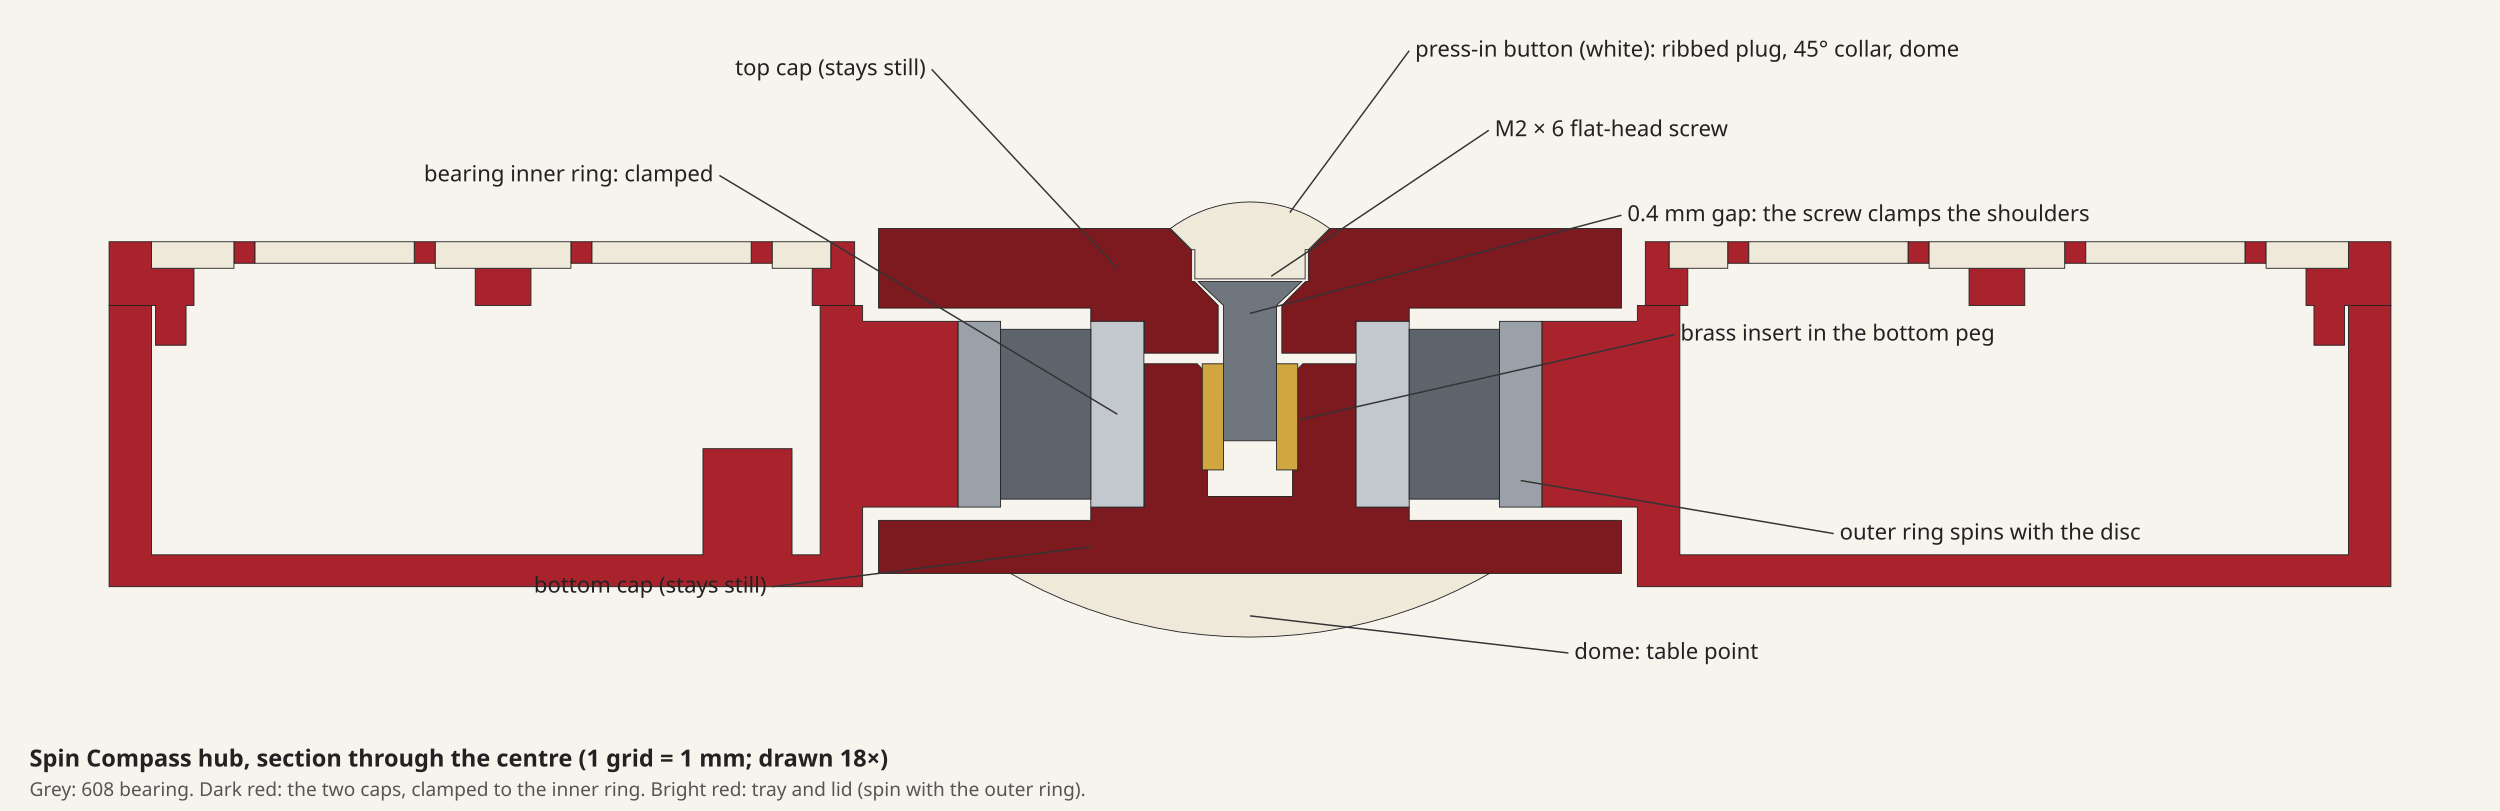
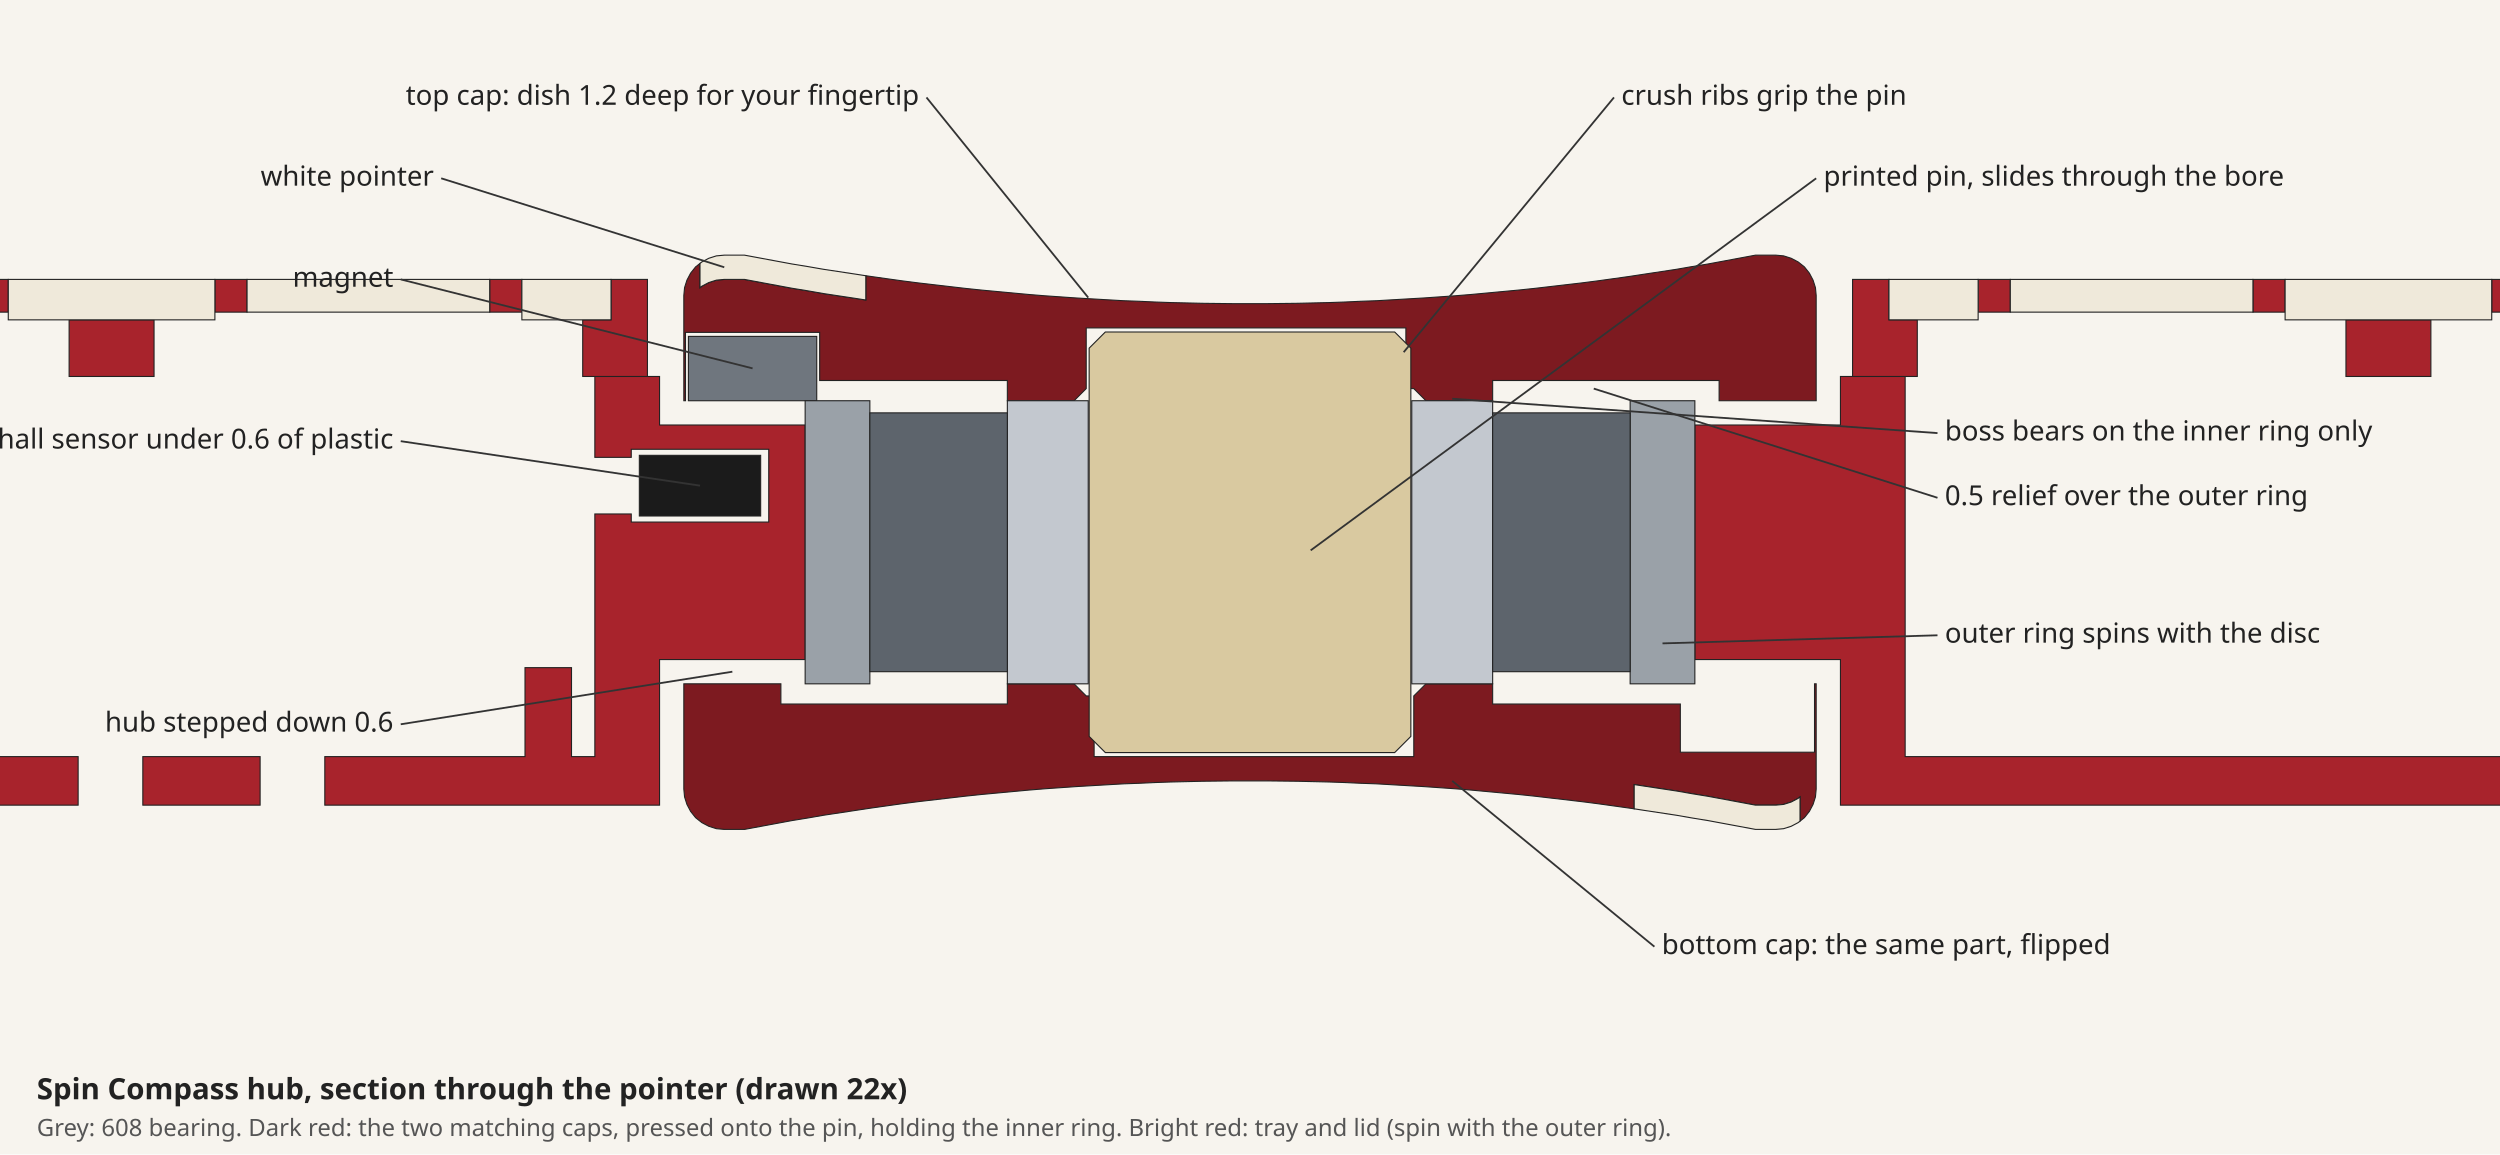
- <svg xmlns="http://www.w3.org/2000/svg" viewBox="0 0 1696 550" width="1696" height="550" font-family="system-ui, sans-serif">
+ <svg xmlns="http://www.w3.org/2000/svg" viewBox="0 0 1360 628" width="1360" height="628" font-family="system-ui, sans-serif">
  <rect width="100%" height="100%" fill="#f7f4ee" />
-   <text x="20" y="520" font-size="16" font-weight="600" fill="#222">Spin Compass hub, section through the centre (1 grid = 1 mm; drawn 18×)</text>
-   <text x="20" y="540" font-size="13" fill="#555">Grey: 608 bearing. Dark red: the two caps, clamped to the inner ring. Bright red: tray and lid (spin with the outer ring).</text>
-   <path d="M585.2,344.0L585.8,344.0L586.3,344.0L587.4,344.0L588.6,344.0L590.2,344.0L591.9,344.0L594.2,344.0L596.4,344.0L599.1,344.0L601.9,344.0L605.2,344.0L608.5,344.0L612.3,344.0L616.1,344.0L620.4,344.0L624.7,344.0L629.5,344.0L634.3,344.0L639.5,344.0L644.7,344.0L650.0,344.0L650.0,218.0L644.7,218.0L639.5,218.0L634.3,218.0L629.5,218.0L624.7,218.0L620.4,218.0L616.1,218.0L612.3,218.0L608.5,218.0L605.2,218.0L601.9,218.0L599.1,218.0L596.4,218.0L594.2,218.0L591.9,218.0L590.2,218.0L588.6,218.0L587.4,218.0L586.3,218.0L585.8,218.0L585.2,218.0L585.2,207.2L582.2,207.2L578.6,207.2L574.9,207.2L571.9,207.2L568.8,207.2L566.3,207.2L563.9,207.2L562.0,207.2L560.1,207.2L558.9,207.2L557.6,207.2L556.4,207.2L556.4,376.4L537.3,376.4L537.3,310.3L537.3,304.4L535.8,304.4L529.0,304.4L476.9,304.4L476.9,338.6L476.9,376.4L102.8,376.4L102.8,207.2L100.4,207.2L97.1,207.2L94.2,207.2L91.3,207.2L88.9,207.2L86.4,207.2L84.3,207.2L82.3,207.2L80.6,207.2L79.0,207.2L77.7,207.2L76.5,207.2L75.7,207.2L74.8,207.2L74.4,207.2L74.0,207.2L74.0,398.0L74.4,398.0L74.8,398.0L75.7,398.0L76.5,398.0L77.7,398.0L79.0,398.0L80.6,398.0L82.3,398.0L84.3,398.0L86.4,398.0L88.9,398.0L91.3,398.0L94.2,398.0L97.1,398.0L100.4,398.0L103.7,398.0L107.3,398.0L111.0,398.0L115.1,398.0L119.1,398.0L123.6,398.0L128.1,398.0L132.9,398.0L137.8,398.0L143.0,398.0L148.2,398.0L153.8,398.0L159.4,398.0L165.4,398.0L171.4,398.0L177.7,398.0L184.0,398.0L190.7,398.0L197.4,398.0L204.4,398.0L211.5,398.0L218.9,398.0L226.2,398.0L233.9,398.0L241.7,398.0L249.7,398.0L257.7,398.0L266.1,398.0L274.4,398.0L283.1,398.0L291.7,398.0L300.7,398.0L309.7,398.0L318.9,398.0L328.1,398.0L337.7,398.0L347.2,398.0L357.0,398.0L366.8,398.0L376.8,398.0L386.9,398.0L397.2,398.0L407.5,398.0L418.0,398.0L428.5,398.0L439.3,398.0L450.0,398.0L461.0,398.0L472.0,398.0L483.1,398.0L494.3,398.0L505.7,398.0L517.0,398.0L528.6,398.0L540.1,398.0L551.8,398.0L563.5,398.0L575.4,398.0L585.2,398.0ZM1622.0,207.2L1621.6,207.2L1621.2,207.2L1620.3,207.2L1619.5,207.2L1618.3,207.2L1617.0,207.2L1615.4,207.2L1613.7,207.2L1611.7,207.2L1609.6,207.2L1607.1,207.2L1604.7,207.2L1601.8,207.2L1598.9,207.2L1595.6,207.2L1593.2,207.2L1593.2,376.4L1139.6,376.4L1139.6,207.2L1138.4,207.2L1137.1,207.2L1135.9,207.2L1134.0,207.2L1132.1,207.2L1129.7,207.2L1127.2,207.2L1124.1,207.2L1121.1,207.2L1117.4,207.2L1113.8,207.2L1110.8,207.2L1110.8,218.0L1110.2,218.0L1109.7,218.0L1108.6,218.0L1107.4,218.0L1105.8,218.0L1104.1,218.0L1101.8,218.0L1099.6,218.0L1096.9,218.0L1094.1,218.0L1090.8,218.0L1087.5,218.0L1083.7,218.0L1079.9,218.0L1075.6,218.0L1071.3,218.0L1066.5,218.0L1061.7,218.0L1056.5,218.0L1051.3,218.0L1046.0,218.0L1046.0,344.0L1051.3,344.0L1056.5,344.0L1061.7,344.0L1066.5,344.0L1071.3,344.0L1075.6,344.0L1079.9,344.0L1083.7,344.0L1087.5,344.0L1090.8,344.0L1094.1,344.0L1096.9,344.0L1099.6,344.0L1101.8,344.0L1104.1,344.0L1105.8,344.0L1107.4,344.0L1108.6,344.0L1109.7,344.0L1110.2,344.0L1110.8,344.0L1110.8,398.0L1120.6,398.0L1132.5,398.0L1144.2,398.0L1155.9,398.0L1167.4,398.0L1179.0,398.0L1190.3,398.0L1201.7,398.0L1212.9,398.0L1224.0,398.0L1235.0,398.0L1246.0,398.0L1256.7,398.0L1267.5,398.0L1278.0,398.0L1288.5,398.0L1298.8,398.0L1309.1,398.0L1319.2,398.0L1329.2,398.0L1339.0,398.0L1348.8,398.0L1358.3,398.0L1367.9,398.0L1377.1,398.0L1386.3,398.0L1395.3,398.0L1404.3,398.0L1412.9,398.0L1421.6,398.0L1429.9,398.0L1438.3,398.0L1446.3,398.0L1454.3,398.0L1462.1,398.0L1469.8,398.0L1477.1,398.0L1484.5,398.0L1491.6,398.0L1498.6,398.0L1505.3,398.0L1512.0,398.0L1518.3,398.0L1524.6,398.0L1530.6,398.0L1536.6,398.0L1542.2,398.0L1547.8,398.0L1553.0,398.0L1558.2,398.0L1563.1,398.0L1567.9,398.0L1572.4,398.0L1576.9,398.0L1580.9,398.0L1585.0,398.0L1588.7,398.0L1592.3,398.0L1595.6,398.0L1598.9,398.0L1601.8,398.0L1604.7,398.0L1607.1,398.0L1609.6,398.0L1611.7,398.0L1613.7,398.0L1615.4,398.0L1617.0,398.0L1618.3,398.0L1619.5,398.0L1620.3,398.0L1621.2,398.0L1621.6,398.0L1622.0,398.0Z" fill="#a8232c" fill-rule="evenodd" stroke="#222" stroke-width="0.6" />
-   <path d="M126.2,207.2L131.6,207.2L131.6,182.0L102.8,182.0L102.8,173.0L102.8,164.0L74.0,164.0L74.0,207.2L105.5,207.2L105.5,234.2L126.2,234.2ZM173.0,164.0L158.7,164.0L158.7,171.3L158.7,178.6L173.0,178.6ZM295.3,171.3L295.3,164.0L281.0,164.0L281.0,178.6L295.3,178.6ZM401.6,164.0L387.3,164.0L387.3,171.3L387.3,178.6L401.6,178.6ZM523.9,171.3L523.9,164.0L509.6,164.0L509.6,178.6L523.9,178.6ZM579.8,164.0L563.6,164.0L563.6,173.0L563.6,182.0L551.0,182.0L551.0,207.2L579.8,207.2ZM1145.0,182.0L1132.4,182.0L1132.4,173.0L1132.4,164.0L1116.2,164.0L1116.2,207.2L1145.0,207.2ZM1186.4,164.0L1172.1,164.0L1172.1,171.3L1172.1,178.6L1186.4,178.6ZM1308.7,171.3L1308.7,164.0L1294.4,164.0L1294.4,178.6L1308.7,178.6ZM1415.0,164.0L1400.7,164.0L1400.7,171.3L1400.7,178.6L1415.0,178.6ZM1537.3,171.3L1537.3,164.0L1523.0,164.0L1523.0,178.6L1537.3,178.6ZM1590.5,207.2L1622.0,207.2L1622.0,164.0L1593.2,164.0L1593.2,173.0L1593.2,182.0L1564.4,182.0L1564.4,207.2L1569.8,207.2L1569.8,234.2L1590.5,234.2ZM360.2,182.0L341.3,182.0L322.4,182.0L322.4,207.2L360.2,207.2ZM1373.6,182.0L1354.7,182.0L1335.8,182.0L1335.8,207.2L1373.6,207.2Z" fill="#a8232c" fill-rule="evenodd" stroke="#222" stroke-width="0.6" />
-   <path d="M158.7,173.0L158.7,164.0L151.1,164.0L102.8,164.0L102.8,173.0L102.8,182.0L151.1,182.0L158.7,182.0ZM281.0,164.0L227.0,164.0L173.0,164.0L173.0,178.6L227.0,178.6L281.0,178.6ZM387.3,173.0L387.3,164.0L341.3,164.0L295.3,164.0L295.3,173.0L295.3,182.0L341.3,182.0L387.3,182.0ZM509.6,164.0L455.6,164.0L401.6,164.0L401.6,178.6L455.6,178.6L509.6,178.6ZM563.6,173.0L563.6,164.0L529.3,164.0L523.9,164.0L523.9,173.0L523.9,182.0L529.3,182.0L563.6,182.0ZM1172.1,173.0L1172.1,164.0L1166.7,164.0L1132.4,164.0L1132.4,173.0L1132.4,182.0L1166.7,182.0L1172.1,182.0ZM1294.4,164.0L1240.4,164.0L1186.4,164.0L1186.4,178.6L1240.4,178.6L1294.4,178.6ZM1400.7,173.0L1400.7,164.0L1354.7,164.0L1308.7,164.0L1308.7,173.0L1308.7,182.0L1354.7,182.0L1400.7,182.0ZM1523.0,164.0L1469.0,164.0L1415.0,164.0L1415.0,178.6L1469.0,178.6L1523.0,178.6ZM1593.2,173.0L1593.2,164.0L1544.9,164.0L1537.3,164.0L1537.3,173.0L1537.3,182.0L1544.9,182.0L1593.2,182.0Z" fill="#efe9da" fill-rule="evenodd" stroke="#222" stroke-width="0.6" />
-   <path d="M826.4,207.2L810.4,191.0L810.3,191.0L809.4,191.0L808.9,191.0L808.4,191.0L808.4,169.4L808.2,169.4L807.8,169.4L807.5,169.4L793.3,155.0L790.7,155.0L782.8,155.0L774.8,155.0L767.0,155.0L759.2,155.0L751.6,155.0L743.9,155.0L736.5,155.0L729.1,155.0L722.0,155.0L714.9,155.0L708.0,155.0L701.1,155.0L694.6,155.0L688.0,155.0L681.8,155.0L675.6,155.0L669.8,155.0L664.0,155.0L658.5,155.0L653.1,155.0L648.1,155.0L643.1,155.0L638.5,155.0L633.9,155.0L629.8,155.0L625.6,155.0L622.0,155.0L618.3,155.0L615.2,155.0L612.0,155.0L609.4,155.0L606.7,155.0L604.6,155.0L602.5,155.0L600.8,155.0L599.2,155.0L598.2,155.0L597.1,155.0L596.5,155.0L596.0,155.0L596.0,209.0L596.5,209.0L597.1,209.0L598.2,209.0L599.2,209.0L600.8,209.0L602.5,209.0L604.6,209.0L606.7,209.0L609.4,209.0L612.0,209.0L615.2,209.0L618.3,209.0L622.0,209.0L625.6,209.0L629.8,209.0L633.9,209.0L638.5,209.0L643.1,209.0L648.1,209.0L653.1,209.0L658.5,209.0L664.0,209.0L669.8,209.0L675.6,209.0L681.8,209.0L688.0,209.0L694.6,209.0L701.1,209.0L708.0,209.0L714.9,209.0L722.0,209.0L729.1,209.0L736.5,209.0L740.0,209.0L740.0,218.0L740.9,218.0L741.8,218.0L743.7,218.0L745.5,218.0L748.2,218.0L750.9,218.0L754.5,218.0L758.0,218.0L762.3,218.0L766.6,218.0L771.6,218.0L776.4,218.0L776.4,239.6L777.1,239.6L777.7,239.6L778.9,239.6L780.1,239.6L781.9,239.6L783.7,239.6L786.0,239.6L788.4,239.6L791.2,239.6L794.1,239.6L797.4,239.6L800.7,239.6L804.4,239.6L808.2,239.6L812.2,239.6L816.3,239.6L820.6,239.6L825.0,239.6L826.4,239.6ZM919.6,218.0L924.4,218.0L929.4,218.0L933.7,218.0L938.0,218.0L941.5,218.0L945.1,218.0L947.8,218.0L950.5,218.0L952.3,218.0L954.2,218.0L955.1,218.0L956.0,218.0L956.0,209.0L959.5,209.0L966.9,209.0L974.0,209.0L981.1,209.0L988.0,209.0L994.9,209.0L1001.4,209.0L1008.0,209.0L1014.2,209.0L1020.4,209.0L1026.2,209.0L1032.0,209.0L1037.5,209.0L1042.9,209.0L1047.9,209.0L1052.9,209.0L1057.5,209.0L1062.1,209.0L1066.2,209.0L1070.4,209.0L1074.0,209.0L1077.7,209.0L1080.8,209.0L1084.0,209.0L1086.6,209.0L1089.3,209.0L1091.4,209.0L1093.5,209.0L1095.2,209.0L1096.8,209.0L1097.8,209.0L1098.9,209.0L1099.5,209.0L1100.0,209.0L1100.0,155.0L1099.5,155.0L1098.9,155.0L1097.8,155.0L1096.8,155.0L1095.2,155.0L1093.5,155.0L1091.4,155.0L1089.3,155.0L1086.6,155.0L1084.0,155.0L1080.8,155.0L1077.7,155.0L1074.0,155.0L1070.4,155.0L1066.2,155.0L1062.1,155.0L1057.5,155.0L1052.9,155.0L1047.9,155.0L1042.9,155.0L1037.5,155.0L1032.0,155.0L1026.2,155.0L1020.4,155.0L1014.2,155.0L1008.0,155.0L1001.4,155.0L994.9,155.0L988.0,155.0L981.1,155.0L974.0,155.0L966.9,155.0L959.5,155.0L952.1,155.0L944.4,155.0L936.8,155.0L929.0,155.0L921.2,155.0L913.2,155.0L905.3,155.0L902.7,155.0L888.5,169.4L888.2,169.4L887.8,169.4L887.6,169.4L887.6,191.0L887.1,191.0L886.6,191.0L885.7,191.0L885.6,191.0L869.6,207.2L869.6,239.6L871.0,239.6L875.4,239.6L879.7,239.6L883.8,239.6L887.8,239.6L891.6,239.6L895.3,239.6L898.6,239.6L901.9,239.6L904.8,239.6L907.6,239.6L910.0,239.6L912.3,239.6L914.1,239.6L915.9,239.6L917.1,239.6L918.3,239.6L918.9,239.6L919.6,239.6Z" fill="#7d1a20" fill-rule="evenodd" stroke="#222" stroke-width="0.6" />
-   <path d="M885.4,169.4L885.4,169.4L885.6,169.4L886.3,169.4L886.9,169.4L887.3,169.4L887.6,169.4L902.0,155.0L902.0,155.0L898.0,152.2L893.0,149.1L887.8,146.3L882.4,143.9L876.9,141.8L871.3,140.1L865.6,138.7L859.7,137.8L853.9,137.2L848.0,137.0L842.1,137.2L836.3,137.8L830.4,138.7L824.7,140.1L819.1,141.8L813.6,143.9L808.2,146.3L803.0,149.1L798.0,152.2L794.0,155.0L794.0,155.0L808.4,169.4L808.7,169.4L809.1,169.4L809.7,169.4L810.4,169.4L810.6,169.4L810.6,169.4L810.6,189.2L811.0,189.2L811.5,189.2L812.4,189.2L813.3,189.2L814.6,189.2L816.0,189.2L817.7,189.2L819.4,189.2L821.5,189.2L823.6,189.2L826.0,189.2L828.4,189.2L831.0,189.2L833.6,189.2L836.4,189.2L839.2,189.2L842.1,189.2L845.1,189.2L848.0,189.2L850.9,189.2L853.9,189.2L856.8,189.2L859.6,189.2L862.4,189.2L865.0,189.2L867.6,189.2L870.0,189.2L872.4,189.2L874.5,189.2L876.6,189.2L878.3,189.2L880.0,189.2L881.4,189.2L882.7,189.2L883.6,189.2L884.5,189.2L885.0,189.2L885.4,189.2Z" fill="#efe9da" fill-rule="evenodd" stroke="#222" stroke-width="0.6" />
-   <path d="M1100.0,353.0L1099.5,353.0L1098.9,353.0L1097.8,353.0L1096.8,353.0L1095.2,353.0L1093.5,353.0L1091.4,353.0L1089.3,353.0L1086.6,353.0L1084.0,353.0L1080.8,353.0L1077.7,353.0L1074.0,353.0L1070.4,353.0L1066.2,353.0L1062.1,353.0L1057.5,353.0L1052.9,353.0L1047.9,353.0L1042.9,353.0L1037.5,353.0L1032.0,353.0L1026.2,353.0L1020.4,353.0L1014.2,353.0L1008.0,353.0L1001.4,353.0L994.9,353.0L988.0,353.0L981.1,353.0L974.0,353.0L966.9,353.0L959.5,353.0L956.0,353.0L956.0,344.0L955.1,344.0L954.2,344.0L952.3,344.0L950.5,344.0L947.8,344.0L945.1,344.0L941.5,344.0L938.0,344.0L933.7,344.0L929.4,344.0L924.4,344.0L919.6,344.0L919.6,246.8L918.9,246.8L918.3,246.8L917.1,246.8L915.9,246.8L914.1,246.8L912.3,246.8L910.0,246.8L907.6,246.8L904.8,246.8L901.9,246.8L898.6,246.8L895.3,246.8L891.6,246.8L887.8,246.8L884.1,246.8L883.8,246.8L876.8,254.0L876.8,336.8L876.2,336.8L875.7,336.8L874.6,336.8L873.5,336.8L871.9,336.8L870.4,336.8L868.4,336.8L866.4,336.8L864.0,336.8L861.6,336.8L859.0,336.8L856.4,336.8L853.6,336.8L850.8,336.8L848.0,336.8L845.2,336.8L842.4,336.8L839.6,336.8L837.0,336.8L834.4,336.8L832.0,336.8L829.6,336.8L827.6,336.8L825.6,336.8L824.1,336.8L822.5,336.8L821.4,336.8L820.3,336.8L819.8,336.8L819.2,336.8L819.2,254.0L812.2,246.8L811.9,246.8L808.2,246.8L804.4,246.8L800.7,246.8L797.4,246.8L794.1,246.8L791.2,246.8L788.4,246.8L786.0,246.8L783.7,246.8L781.9,246.8L780.1,246.8L778.9,246.8L777.7,246.8L777.1,246.8L776.4,246.8L776.4,344.0L771.6,344.0L766.6,344.0L762.3,344.0L758.0,344.0L754.5,344.0L750.9,344.0L748.2,344.0L745.5,344.0L743.7,344.0L741.8,344.0L740.9,344.0L740.0,344.0L740.0,353.0L736.5,353.0L729.1,353.0L722.0,353.0L714.9,353.0L708.0,353.0L701.1,353.0L694.6,353.0L688.0,353.0L681.8,353.0L675.6,353.0L669.8,353.0L664.0,353.0L658.5,353.0L653.1,353.0L648.1,353.0L643.1,353.0L638.5,353.0L633.9,353.0L629.8,353.0L625.6,353.0L622.0,353.0L618.3,353.0L615.2,353.0L612.0,353.0L609.4,353.0L606.7,353.0L604.6,353.0L602.5,353.0L600.8,353.0L599.2,353.0L598.2,353.0L597.1,353.0L596.5,353.0L596.0,353.0L596.0,389.0L596.5,389.0L597.1,389.0L598.2,389.0L599.2,389.0L600.8,389.0L602.5,389.0L604.6,389.0L606.7,389.0L609.4,389.0L612.0,389.0L615.2,389.0L618.3,389.0L622.0,389.0L625.6,389.0L629.8,389.0L633.9,389.0L638.5,389.0L643.1,389.0L648.1,389.0L653.1,389.0L658.5,389.0L664.0,389.0L669.8,389.0L675.6,389.0L681.8,389.0L688.0,389.0L694.6,389.0L701.1,389.0L708.0,389.0L714.9,389.0L722.0,389.0L729.1,389.0L736.5,389.0L743.9,389.0L751.6,389.0L759.2,389.0L767.0,389.0L774.8,389.0L782.8,389.0L790.7,389.0L798.8,389.0L806.9,389.0L815.1,389.0L823.3,389.0L831.5,389.0L839.8,389.0L848.0,389.0L856.2,389.0L864.5,389.0L872.7,389.0L880.9,389.0L889.1,389.0L897.2,389.0L905.3,389.0L913.2,389.0L921.2,389.0L929.0,389.0L936.8,389.0L944.4,389.0L952.1,389.0L959.5,389.0L966.9,389.0L974.0,389.0L981.1,389.0L988.0,389.0L994.9,389.0L1001.4,389.0L1008.0,389.0L1014.2,389.0L1020.4,389.0L1026.2,389.0L1032.0,389.0L1037.5,389.0L1042.9,389.0L1047.9,389.0L1052.9,389.0L1057.5,389.0L1062.1,389.0L1066.2,389.0L1070.4,389.0L1074.0,389.0L1077.7,389.0L1080.8,389.0L1084.0,389.0L1086.6,389.0L1089.3,389.0L1091.4,389.0L1093.5,389.0L1095.2,389.0L1096.8,389.0L1097.8,389.0L1098.9,389.0L1099.5,389.0L1100.0,389.0Z" fill="#7d1a20" fill-rule="evenodd" stroke="#222" stroke-width="0.6" />
-   <path d="M864.1,431.8L880.1,430.6L896.1,428.7L911.9,425.9L927.6,422.4L943.1,418.1L958.4,413.0L973.4,407.3L988.1,400.7L1002.4,393.5L1010.4,389.0L1010.0,389.0L1009.8,389.0L1009.0,389.0L1007.9,389.0L1007.5,389.0L1007.1,389.0L1006.6,389.0L1006.1,389.0L1004.4,389.0L1002.2,389.0L1000.2,389.0L997.7,389.0L996.5,389.0L995.2,389.0L992.4,389.0L989.1,389.0L987.4,389.0L985.6,389.0L984.9,389.0L984.2,389.0L978.9,389.0L972.8,389.0L970.8,389.0L968.6,389.0L963.0,389.0L956.7,389.0L954.3,389.0L951.8,389.0L944.6,389.0L936.6,389.0L935.5,389.0L934.4,389.0L931.3,389.0L928.1,389.0L922.5,389.0L916.6,389.0L913.8,389.0L910.9,389.0L905.0,389.0L898.9,389.0L892.0,389.0L885.0,389.0L883.2,389.0L881.4,389.0L879.1,389.0L876.7,389.0L870.6,389.0L864.4,389.0L861.1,389.0L857.7,389.0L852.9,389.0L848.0,389.0L843.1,389.0L838.3,389.0L834.9,389.0L831.6,389.0L825.4,389.0L819.3,389.0L816.9,389.0L814.6,389.0L812.8,389.0L811.0,389.0L804.0,389.0L797.1,389.0L791.0,389.0L785.1,389.0L782.2,389.0L779.4,389.0L773.5,389.0L767.9,389.0L764.7,389.0L761.6,389.0L760.5,389.0L759.4,389.0L751.4,389.0L744.2,389.0L741.7,389.0L739.3,389.0L733.0,389.0L727.4,389.0L725.2,389.0L723.2,389.0L717.1,389.0L711.8,389.0L711.1,389.0L710.4,389.0L708.6,389.0L706.9,389.0L703.6,389.0L700.8,389.0L699.5,389.0L698.3,389.0L695.8,389.0L693.8,389.0L691.6,389.0L689.9,389.0L689.4,389.0L688.9,389.0L688.5,389.0L688.1,389.0L687.0,389.0L686.2,389.0L686.0,389.0L685.6,389.0L693.6,393.5L707.9,400.7L722.6,407.3L737.6,413.0L752.9,418.1L768.4,422.4L784.1,425.9L799.9,428.7L815.9,430.6L831.9,431.8L848.0,432.2Z" fill="#efe9da" fill-rule="evenodd" stroke="#222" stroke-width="0.6" />
-   <path d="M678.8,218.0L678.7,218.0L678.0,218.0L673.4,218.0L668.8,218.0L665.1,218.0L661.3,218.0L658.5,218.0L655.7,218.0L653.8,218.0L651.9,218.0L651.0,218.0L650.0,218.0L650.0,344.0L651.0,344.0L651.9,344.0L653.8,344.0L655.7,344.0L658.5,344.0L661.3,344.0L665.1,344.0L668.8,344.0L673.4,344.0L678.0,344.0L678.8,344.0ZM1046.0,218.0L1045.0,218.0L1044.1,218.0L1042.2,218.0L1040.3,218.0L1037.5,218.0L1034.7,218.0L1030.9,218.0L1027.2,218.0L1022.6,218.0L1018.0,218.0L1017.3,218.0L1017.2,218.0L1017.2,344.0L1018.0,344.0L1022.6,344.0L1027.2,344.0L1030.9,344.0L1034.7,344.0L1037.5,344.0L1040.3,344.0L1042.2,344.0L1044.1,344.0L1045.0,344.0L1046.0,344.0Z" fill="#9aa1a8" fill-rule="evenodd" stroke="#222" stroke-width="0.6" />
-   <path d="M776.0,218.0L775.9,218.0L775.4,218.0L771.6,218.0L767.9,218.0L764.5,218.0L761.1,218.0L758.2,218.0L755.3,218.0L752.8,218.0L750.3,218.0L748.2,218.0L746.2,218.0L744.7,218.0L743.1,218.0L742.1,218.0L741.0,218.0L740.5,218.0L740.0,218.0L740.0,344.0L740.5,344.0L741.0,344.0L742.1,344.0L743.1,344.0L744.7,344.0L746.2,344.0L748.2,344.0L750.3,344.0L752.8,344.0L755.3,344.0L758.2,344.0L761.1,344.0L764.5,344.0L767.9,344.0L771.6,344.0L775.4,344.0L776.0,344.0ZM956.0,218.0L955.5,218.0L955.0,218.0L953.9,218.0L952.9,218.0L951.3,218.0L949.8,218.0L947.8,218.0L945.7,218.0L943.2,218.0L940.7,218.0L937.8,218.0L934.9,218.0L931.5,218.0L928.1,218.0L924.4,218.0L920.6,218.0L920.1,218.0L920.0,218.0L920.0,344.0L920.6,344.0L924.4,344.0L928.1,344.0L931.5,344.0L934.9,344.0L937.8,344.0L940.7,344.0L943.2,344.0L945.7,344.0L947.8,344.0L949.8,344.0L951.3,344.0L952.9,344.0L953.9,344.0L955.0,344.0L955.5,344.0L956.0,344.0Z" fill="#c3c8cf" fill-rule="evenodd" stroke="#222" stroke-width="0.6" />
-   <path d="M740.0,223.4L734.2,223.4L728.4,223.4L722.5,223.4L717.2,223.4L711.9,223.4L707.3,223.4L702.7,223.4L698.8,223.4L694.9,223.4L691.7,223.4L688.5,223.4L686.1,223.4L683.7,223.4L682.1,223.4L680.4,223.4L679.6,223.4L678.8,223.4L678.8,338.6L679.6,338.6L680.4,338.6L682.1,338.6L683.7,338.6L686.1,338.6L688.5,338.6L691.7,338.6L694.9,338.6L698.8,338.6L702.7,338.6L707.3,338.6L711.9,338.6L717.2,338.6L722.5,338.6L728.4,338.6L734.2,338.6L740.0,338.6ZM1017.2,223.4L1016.4,223.4L1015.6,223.4L1013.9,223.4L1012.3,223.4L1009.9,223.4L1007.5,223.4L1004.3,223.4L1001.1,223.4L997.2,223.4L993.3,223.4L988.7,223.4L984.1,223.4L978.8,223.4L973.5,223.4L967.6,223.4L961.8,223.4L956.0,223.4L956.0,338.6L961.8,338.6L967.6,338.6L973.5,338.6L978.8,338.6L984.1,338.6L988.7,338.6L993.3,338.6L997.2,338.6L1001.1,338.6L1004.3,338.6L1007.5,338.6L1009.9,338.6L1012.3,338.6L1013.9,338.6L1015.6,338.6L1016.4,338.6L1017.2,338.6Z" fill="#5d646c" fill-rule="evenodd" stroke="#222" stroke-width="0.6" />
-   <path d="M830.0,272.0L830.1,272.0L830.2,272.0L830.3,272.0L830.5,272.0L830.8,272.0L831.0,272.0L831.4,272.0L831.7,272.0L832.1,272.0L832.5,272.0L833.0,272.0L833.5,272.0L834.1,272.0L834.6,272.0L835.3,272.0L835.9,272.0L836.6,272.0L837.3,272.0L838.0,272.0L838.7,272.0L839.5,272.0L840.3,272.0L841.1,272.0L841.9,272.0L842.8,272.0L843.6,272.0L844.5,272.0L845.4,272.0L846.2,272.0L847.1,272.0L848.0,272.0L848.9,272.0L849.8,272.0L850.6,272.0L851.5,272.0L852.4,272.0L853.2,272.0L854.1,272.0L854.9,272.0L855.7,272.0L856.5,272.0L857.3,272.0L858.0,272.0L858.7,272.0L859.4,272.0L860.1,272.0L860.7,272.0L861.4,272.0L861.9,272.0L862.5,272.0L863.0,272.0L863.5,272.0L863.9,272.0L864.3,272.0L864.6,272.0L865.0,272.0L865.2,272.0L865.5,272.0L865.7,272.0L865.8,272.0L865.9,272.0L866.0,272.0L866.0,318.8L866.0,318.8L867.3,318.8L868.6,318.8L869.8,318.8L870.9,318.8L872.0,318.8L873.0,318.8L874.1,318.8L874.9,318.8L875.8,318.8L876.6,318.8L877.3,318.8L877.9,318.8L878.5,318.8L879.0,318.8L879.5,318.8L879.8,318.8L880.1,318.8L880.2,318.8L880.4,318.8L880.4,246.8L880.2,246.8L880.1,246.8L879.8,246.8L879.5,246.8L879.0,246.8L878.5,246.8L877.9,246.8L877.3,246.8L876.6,246.8L875.8,246.8L874.9,246.8L874.1,246.8L873.0,246.8L872.0,246.8L870.9,246.8L869.8,246.8L868.6,246.8L867.3,246.8L866.0,246.8L864.7,246.8L863.3,246.8L861.9,246.8L860.4,246.8L858.9,246.8L857.4,246.8L855.9,246.8L854.3,246.8L852.8,246.8L851.2,246.8L849.6,246.8L848.0,246.8L846.4,246.8L844.8,246.8L843.2,246.8L841.7,246.8L840.1,246.8L838.6,246.8L837.1,246.8L835.6,246.8L834.1,246.8L832.7,246.8L831.3,246.8L830.0,246.8L828.7,246.8L827.4,246.8L826.2,246.8L825.1,246.8L824.0,246.8L823.0,246.8L821.9,246.8L821.1,246.8L820.2,246.8L819.4,246.8L818.7,246.8L818.1,246.8L817.5,246.8L817.0,246.8L816.5,246.8L816.2,246.8L815.9,246.8L815.8,246.8L815.6,246.8L815.6,318.8L815.8,318.8L815.9,318.8L816.2,318.8L816.5,318.8L817.0,318.8L817.5,318.8L818.1,318.8L818.7,318.8L819.4,318.8L820.2,318.8L821.1,318.8L821.9,318.8L823.0,318.8L824.0,318.8L825.1,318.8L826.2,318.8L827.4,318.8L828.7,318.8L830.0,318.8L830.0,318.8Z" fill="#cfa640" fill-rule="evenodd" stroke="#222" stroke-width="0.6" />
-   <path d="M866.0,207.2L883.1,191.0L882.4,191.0L881.8,191.0L880.4,191.0L879.1,191.0L877.2,191.0L875.3,191.0L872.8,191.0L870.4,191.0L867.5,191.0L864.6,191.0L861.4,191.0L858.2,191.0L854.8,191.0L851.5,191.0L848.0,191.0L844.5,191.0L841.2,191.0L837.8,191.0L834.6,191.0L831.4,191.0L828.5,191.0L825.6,191.0L823.2,191.0L820.7,191.0L818.8,191.0L816.9,191.0L815.6,191.0L814.2,191.0L813.6,191.0L812.9,191.0L830.0,207.2L830.0,299.0L830.1,299.0L830.2,299.0L830.3,299.0L830.5,299.0L830.8,299.0L831.0,299.0L831.4,299.0L831.7,299.0L832.1,299.0L832.5,299.0L833.0,299.0L833.5,299.0L834.1,299.0L834.6,299.0L835.3,299.0L835.9,299.0L836.6,299.0L837.3,299.0L838.0,299.0L838.7,299.0L839.5,299.0L840.3,299.0L841.1,299.0L841.9,299.0L842.8,299.0L843.6,299.0L844.5,299.0L845.4,299.0L846.2,299.0L847.1,299.0L848.0,299.0L848.9,299.0L849.8,299.0L850.6,299.0L851.5,299.0L852.4,299.0L853.2,299.0L854.1,299.0L854.9,299.0L855.7,299.0L856.5,299.0L857.3,299.0L858.0,299.0L858.7,299.0L859.4,299.0L860.1,299.0L860.7,299.0L861.4,299.0L861.9,299.0L862.5,299.0L863.0,299.0L863.5,299.0L863.9,299.0L864.3,299.0L864.6,299.0L865.0,299.0L865.2,299.0L865.5,299.0L865.7,299.0L865.8,299.0L865.9,299.0L866.0,299.0Z" fill="#6f767e" fill-rule="evenodd" stroke="#222" stroke-width="0.6" />
-   <line x1="862.4" y1="187.4" x2="1010" y2="88.4" stroke="#333" stroke-width="1" />
-   <text x="1014" y="92.4" font-size="15" text-anchor="start" fill="#222">M2 × 6 flat-head screw</text>
-   <line x1="875" y1="144.2" x2="956" y2="34.4" stroke="#333" stroke-width="1" />
-   <text x="960" y="38.4" font-size="15" text-anchor="start" fill="#222">press-in button (white): ribbed plug, 45° collar, dome</text>
-   <line x1="758" y1="182" x2="632" y2="47" stroke="#333" stroke-width="1" />
-   <text x="628" y="51" font-size="15" text-anchor="end" fill="#222">top cap (stays still)</text>
-   <line x1="882.2" y1="284.6" x2="1136" y2="227" stroke="#333" stroke-width="1" />
-   <text x="1140" y="231" font-size="15" text-anchor="start" fill="#222">brass insert in the bottom peg</text>
-   <line x1="758" y1="281" x2="488" y2="119" stroke="#333" stroke-width="1" />
-   <text x="484" y="123" font-size="15" text-anchor="end" fill="#222">bearing inner ring: clamped</text>
-   <line x1="1031.6" y1="326" x2="1244" y2="362" stroke="#333" stroke-width="1" />
-   <text x="1248" y="366" font-size="15" text-anchor="start" fill="#222">outer ring spins with the disc</text>
-   <line x1="848" y1="212.6" x2="1100" y2="146" stroke="#333" stroke-width="1" />
-   <text x="1104" y="150" font-size="15" text-anchor="start" fill="#222">0.4 mm gap: the screw clamps the shoulders</text>
-   <line x1="740" y1="371" x2="524" y2="398" stroke="#333" stroke-width="1" />
-   <text x="520" y="402" font-size="15" text-anchor="end" fill="#222">bottom cap (stays still)</text>
-   <line x1="848" y1="417.8" x2="1064" y2="443" stroke="#333" stroke-width="1" />
-   <text x="1068" y="447" font-size="15" text-anchor="start" fill="#222">dome: table point</text>
+   <text x="20" y="598" font-size="16" font-weight="600" fill="#222">Spin Compass hub, section through the pointer (drawn 22x)</text>
+   <text x="20" y="618" font-size="13" fill="#555">Grey: 608 bearing. Dark red: the two matching caps, pressed onto the pin, holding the inner ring. Bright red: tray and lid (spin with the outer ring).</text>
+   <path d="M-56.5,411.6L-165.4,411.6L-165.4,363.2L-190.7,363.2L-190.7,411.6L-230.8,411.6L-230.8,204.8L-266.0,204.8L-266.0,438.0L-56.5,438.0ZM358.8,358.8L438.0,358.8L438.0,231.2L358.8,231.2L358.8,204.8L323.6,204.8L323.6,248.8L333.8,248.8L343.4,248.8L343.4,247.7L343.4,244.4L380.8,244.4L418.2,244.4L418.2,264.2L418.2,284.0L380.8,284.0L343.4,284.0L343.4,280.7L343.4,279.6L333.8,279.6L323.6,279.6L323.6,411.6L310.9,411.6L310.9,363.2L285.6,363.2L285.6,411.6L176.7,411.6L176.7,438.0L358.8,438.0ZM1626.0,204.8L1590.8,204.8L1590.8,411.6L1584.6,411.6L1579.7,411.6L1575.5,411.6L1571.7,411.6L1568.2,411.6L1564.9,411.6L1561.7,411.6L1558.6,411.6L1555.6,411.6L1550.5,411.6L1550.5,385.4L1550.5,323.6L1535.9,323.6L1530.6,323.6L1530.6,348.5L1530.6,411.6L1460.9,411.6L1431.7,411.6L1431.0,411.6L1431.0,400.7L1431.0,384.5L1431.0,323.6L1425.1,323.6L1411.1,323.6L1411.1,342.6L1411.1,355.3L1411.1,378.9L1411.1,411.6L1331.5,411.6L1223.5,411.6L1113.0,411.6L1036.4,411.6L1036.4,204.8L1001.2,204.8L1001.2,231.2L922.0,231.2L922.0,358.8L1001.2,358.8L1001.2,438.0L1626.0,438.0ZM42.5,411.6L-21.3,411.6L-21.3,438.0L42.5,438.0ZM141.5,411.6L77.7,411.6L77.7,438.0L141.5,438.0Z" fill="#a8232c" fill-rule="evenodd" stroke="#222" stroke-width="0.6" />
+   <path d="M-202.2,204.8L-195.6,204.8L-195.6,169.8L-192.7,169.8L-191.3,169.8L-187.1,169.8L-184.2,169.8L-178.7,169.8L-174.5,169.8L-167.9,169.8L-162.5,169.8L-155.0,169.8L-148.4,169.8L-146.1,169.8L-145.0,169.8L-145.0,152.0L-161.3,152.0L-161.3,155.8L-161.3,165.2L-217.2,165.2L-250.6,165.2L-250.6,152.0L-266.0,152.0L-266.0,204.8L-227.5,204.8L-227.5,237.8L-202.2,237.8ZM4.5,160.9L4.5,152.0L-13.0,152.0L-13.0,169.8L-11.9,169.8L-9.6,169.8L-3.0,169.8L2.1,169.8L4.2,169.8L4.5,169.8ZM134.4,152.0L116.9,152.0L116.9,160.9L116.9,169.8L117.2,169.8L119.3,169.8L124.4,169.8L131.0,169.8L133.3,169.8L134.4,169.8ZM283.9,160.9L283.9,152.0L266.4,152.0L266.4,169.8L267.5,169.8L269.8,169.8L276.4,169.8L281.5,169.8L283.6,169.8L283.9,169.8ZM352.2,152.0L332.4,152.0L332.4,163.0L332.4,174.0L317.0,174.0L317.0,204.8L352.2,204.8ZM1043.0,174.0L1027.6,174.0L1027.6,163.0L1027.6,152.0L1007.8,152.0L1007.8,204.8L1043.0,204.8ZM1093.6,152.0L1076.1,152.0L1076.1,160.9L1076.1,169.8L1076.4,169.8L1078.5,169.8L1083.6,169.8L1090.2,169.8L1092.5,169.8L1093.6,169.8ZM1243.1,160.9L1243.1,152.0L1225.6,152.0L1225.6,169.8L1226.7,169.8L1229.0,169.8L1235.6,169.8L1240.7,169.8L1242.8,169.8L1243.1,169.8ZM1373.0,152.0L1355.5,152.0L1355.5,160.9L1355.5,169.8L1355.8,169.8L1357.9,169.8L1363.0,169.8L1369.6,169.8L1371.9,169.8L1373.0,169.8ZM1522.5,160.9L1522.5,152.0L1505.0,152.0L1505.0,169.8L1506.1,169.8L1508.4,169.8L1515.0,169.8L1520.1,169.8L1522.2,169.8L1522.5,169.8ZM1587.5,204.8L1626.0,204.8L1626.0,152.0L1590.8,152.0L1590.8,163.0L1590.8,174.0L1555.6,174.0L1555.6,204.8L1562.2,204.8L1562.2,237.8L1587.5,237.8ZM83.8,174.0L60.7,174.0L37.6,174.0L37.6,204.8L83.8,204.8ZM1322.4,174.0L1299.3,174.0L1276.2,174.0L1276.2,204.8L1322.4,204.8Z" fill="#a8232c" fill-rule="evenodd" stroke="#222" stroke-width="0.6" />
+   <path d="M-13.0,152.0L-15.5,152.0L-16.8,152.0L-20.5,152.0L-23.0,152.0L-27.7,152.0L-31.4,152.0L-36.9,152.0L-41.6,152.0L-47.7,152.0L-53.2,152.0L-59.7,152.0L-65.9,152.0L-72.5,152.0L-79.0,152.0L-85.5,152.0L-92.1,152.0L-98.3,152.0L-104.8,152.0L-110.3,152.0L-116.4,152.0L-121.1,152.0L-126.6,152.0L-130.3,152.0L-135.0,152.0L-137.5,152.0L-141.2,152.0L-142.5,152.0L-145.0,152.0L-145.0,169.8L-142.5,169.8L-141.2,169.8L-137.5,169.8L-135.0,169.8L-130.3,169.8L-126.6,169.8L-121.1,169.8L-116.4,169.8L-110.3,169.8L-104.8,169.8L-98.3,169.8L-92.1,169.8L-85.5,169.8L-79.0,169.8L-72.5,169.8L-65.9,169.8L-59.7,169.8L-53.2,169.8L-47.7,169.8L-41.6,169.8L-36.9,169.8L-31.4,169.8L-27.7,169.8L-23.0,169.8L-20.5,169.8L-16.8,169.8L-15.5,169.8L-13.0,169.8ZM116.9,163.0L116.9,152.0L60.7,152.0L4.5,152.0L4.5,163.0L4.5,174.0L60.7,174.0L116.9,174.0ZM266.4,152.0L263.9,152.0L262.6,152.0L258.9,152.0L256.4,152.0L251.7,152.0L248.0,152.0L242.5,152.0L237.8,152.0L231.7,152.0L226.2,152.0L219.7,152.0L213.5,152.0L206.9,152.0L200.4,152.0L193.9,152.0L187.3,152.0L181.1,152.0L174.6,152.0L169.1,152.0L163.0,152.0L158.3,152.0L152.8,152.0L149.1,152.0L144.4,152.0L141.9,152.0L138.2,152.0L136.9,152.0L134.4,152.0L134.4,169.8L136.9,169.8L138.2,169.8L141.9,169.8L144.4,169.8L149.1,169.8L152.8,169.8L158.3,169.8L163.0,169.8L169.1,169.8L174.6,169.8L181.1,169.8L187.3,169.8L193.9,169.8L200.4,169.8L206.9,169.8L213.5,169.8L219.7,169.8L226.2,169.8L231.7,169.8L237.8,169.8L242.5,169.8L248.0,169.8L251.7,169.8L256.4,169.8L258.9,169.8L262.6,169.8L263.9,169.8L266.4,169.8ZM332.4,163.0L332.4,152.0L290.5,152.0L283.9,152.0L283.9,163.0L283.9,174.0L290.5,174.0L332.4,174.0ZM1076.1,163.0L1076.1,152.0L1069.5,152.0L1027.6,152.0L1027.6,163.0L1027.6,174.0L1069.5,174.0L1076.1,174.0ZM1225.6,152.0L1223.1,152.0L1221.8,152.0L1218.1,152.0L1215.6,152.0L1210.9,152.0L1207.2,152.0L1201.7,152.0L1197.0,152.0L1190.9,152.0L1185.4,152.0L1178.9,152.0L1172.7,152.0L1166.1,152.0L1159.6,152.0L1153.1,152.0L1146.5,152.0L1140.3,152.0L1133.8,152.0L1128.3,152.0L1122.2,152.0L1117.5,152.0L1112.0,152.0L1108.3,152.0L1103.6,152.0L1101.1,152.0L1097.4,152.0L1096.1,152.0L1093.6,152.0L1093.6,169.8L1096.1,169.8L1097.4,169.8L1101.1,169.8L1103.6,169.8L1108.3,169.8L1112.0,169.8L1117.5,169.8L1122.2,169.8L1128.3,169.8L1133.8,169.8L1140.3,169.8L1146.5,169.8L1153.1,169.8L1159.6,169.8L1166.1,169.8L1172.7,169.8L1178.9,169.8L1185.4,169.8L1190.9,169.8L1197.0,169.8L1201.7,169.8L1207.2,169.8L1210.9,169.8L1215.6,169.8L1218.1,169.8L1221.8,169.8L1223.1,169.8L1225.6,169.8ZM1355.5,163.0L1355.5,152.0L1299.3,152.0L1243.1,152.0L1243.1,163.0L1243.1,174.0L1299.3,174.0L1355.5,174.0ZM1505.0,152.0L1502.5,152.0L1501.2,152.0L1497.5,152.0L1495.0,152.0L1490.3,152.0L1486.6,152.0L1481.1,152.0L1476.4,152.0L1470.3,152.0L1464.8,152.0L1458.3,152.0L1452.1,152.0L1445.5,152.0L1439.0,152.0L1432.5,152.0L1425.9,152.0L1419.7,152.0L1413.2,152.0L1407.7,152.0L1401.6,152.0L1396.9,152.0L1391.4,152.0L1387.7,152.0L1383.0,152.0L1380.5,152.0L1376.8,152.0L1375.5,152.0L1373.0,152.0L1373.0,169.8L1375.5,169.8L1376.8,169.8L1380.5,169.8L1383.0,169.8L1387.7,169.8L1391.4,169.8L1396.9,169.8L1401.6,169.8L1407.7,169.8L1413.2,169.8L1419.7,169.8L1425.9,169.8L1432.5,169.8L1439.0,169.8L1445.5,169.8L1452.1,169.8L1458.3,169.8L1464.8,169.8L1470.3,169.8L1476.4,169.8L1481.1,169.8L1486.6,169.8L1490.3,169.8L1495.0,169.8L1497.5,169.8L1501.2,169.8L1502.5,169.8L1505.0,169.8ZM1590.8,163.0L1590.8,152.0L1531.8,152.0L1522.5,152.0L1522.5,163.0L1522.5,174.0L1531.8,174.0L1590.8,174.0Z" fill="#efe9da" fill-rule="evenodd" stroke="#222" stroke-width="0.6" />
+   <path d="M-161.3,155.8L-161.3,152.0L-217.2,152.0L-250.6,152.0L-250.6,165.2L-217.2,165.2L-161.3,165.2Z" fill="#c9962e" fill-rule="evenodd" stroke="#222" stroke-width="0.6" />
+   <path d="M372.9,180.8L445.9,180.8L445.9,207.0L548.0,207.0L548.0,218.0L584.3,218.0L590.9,211.4L590.9,178.4L680.0,178.4L764.8,178.4L764.8,194.9L764.8,211.4L769.1,211.4L775.7,218.0L812.0,218.0L812.0,207.0L935.2,207.0L935.2,218.0L988.0,218.0L988.0,160.8L987.6,156.5L986.3,152.4L984.3,148.6L981.6,145.2L978.2,142.5L974.4,140.5L970.3,139.2L966.0,138.8L955.0,138.8L946.4,140.4L937.8,142.0L929.2,143.6L920.6,145.0L912.0,146.5L903.4,147.8L894.8,149.1L886.3,150.4L877.7,151.6L869.1,152.8L860.5,153.9L851.9,154.9L843.3,155.9L834.7,156.9L826.1,157.8L817.5,158.6L808.9,159.4L800.3,160.2L791.7,160.9L783.1,161.5L774.5,162.1L765.9,162.6L757.3,163.1L748.8,163.6L740.2,163.9L731.6,164.3L723.0,164.6L714.4,164.8L705.8,165.0L697.2,165.1L688.6,165.2L680.0,165.2L671.4,165.2L662.8,165.1L654.2,165.0L645.6,164.8L637.0,164.6L628.4,164.3L619.8,163.9L611.3,163.6L602.7,163.1L594.1,162.6L585.5,162.1L576.9,161.5L568.3,160.9L559.7,160.2L551.1,159.4L542.5,158.6L533.9,157.8L525.3,156.9L516.7,155.9L508.1,154.9L499.5,153.9L490.9,152.8L482.3,151.6L473.8,150.4L471.0,150.0L471.0,156.6L471.0,163.2L465.2,162.3L456.6,161.0L448.0,159.7L439.4,158.2L430.8,156.8L422.2,155.2L413.6,153.6L405.0,152.0L394.0,152.0L389.7,152.4L385.6,153.7L381.8,155.7L380.8,156.5L380.8,143.3L378.4,145.2L375.7,148.6L373.7,152.4L372.4,156.5L372.0,160.8L372.0,218.0L372.9,218.0Z" fill="#7d1a20" fill-rule="evenodd" stroke="#222" stroke-width="0.6" />
+   <path d="M471.0,156.6L471.0,150.0L465.2,149.1L456.6,147.8L448.0,146.5L439.4,145.0L430.8,143.6L422.2,142.0L413.6,140.4L405.0,138.8L394.0,138.8L389.7,139.2L385.6,140.5L381.8,142.5L380.8,143.3L380.8,156.5L381.8,155.7L385.6,153.7L389.7,152.4L394.0,152.0L405.0,152.0L413.6,153.6L422.2,155.2L430.8,156.8L439.4,158.2L448.0,159.7L456.6,161.0L465.2,162.3L471.0,163.2Z" fill="#efe9da" fill-rule="evenodd" stroke="#222" stroke-width="0.6" />
+   <path d="M413.6,449.6L422.2,448.0L430.8,446.4L439.4,445.0L448.0,443.5L456.6,442.2L465.2,440.9L473.8,439.6L482.3,438.4L490.9,437.2L499.5,436.1L508.1,435.1L516.7,434.1L525.3,433.1L533.9,432.2L542.5,431.4L551.1,430.6L559.7,429.8L568.3,429.1L576.9,428.5L585.5,427.9L594.1,427.4L602.7,426.9L611.3,426.4L619.8,426.1L628.4,425.7L637.0,425.4L645.6,425.2L654.2,425.0L662.8,424.9L671.4,424.8L680.0,424.8L688.6,424.8L697.2,424.9L705.8,425.0L714.4,425.2L723.0,425.4L731.6,425.7L740.2,426.1L748.8,426.4L757.3,426.9L765.9,427.4L774.5,427.9L783.1,428.5L791.7,429.1L800.3,429.8L808.9,430.6L817.5,431.4L826.1,432.2L834.7,433.1L843.3,434.1L851.9,435.1L860.5,436.1L869.1,437.2L877.7,438.4L886.3,439.6L889.0,440.0L889.0,433.4L889.0,426.8L894.8,427.7L903.4,429.0L912.0,430.3L920.6,431.8L929.2,433.2L937.8,434.8L946.4,436.4L955.0,438.0L966.0,438.0L970.3,437.6L974.4,436.3L978.2,434.3L979.2,433.5L979.2,446.7L981.6,444.8L984.3,441.4L986.3,437.6L987.6,433.5L988.0,429.2L988.0,372.0L987.1,372.0L987.1,409.2L914.1,409.2L914.1,383.0L812.0,383.0L812.0,372.0L775.7,372.0L769.1,378.6L769.1,411.6L680.0,411.6L595.2,411.6L595.2,395.1L595.2,378.6L590.9,378.6L584.3,372.0L548.0,372.0L548.0,383.0L424.8,383.0L424.8,372.0L372.0,372.0L372.0,429.2L372.4,433.5L373.7,437.6L375.7,441.4L378.4,444.8L381.8,447.5L385.6,449.5L389.7,450.8L394.0,451.2L405.0,451.2Z" fill="#7d1a20" fill-rule="evenodd" stroke="#222" stroke-width="0.6" />
+   <path d="M970.3,450.8L974.4,449.5L978.2,447.5L979.2,446.7L979.2,433.5L978.2,434.3L974.4,436.3L970.3,437.6L966.0,438.0L955.0,438.0L946.4,436.4L937.8,434.8L929.2,433.2L920.6,431.8L912.0,430.3L903.4,429.0L894.8,427.7L889.0,426.8L889.0,433.4L889.0,440.0L894.8,440.9L903.4,442.2L912.0,443.5L920.6,445.0L929.2,446.4L937.8,448.0L946.4,449.6L955.0,451.2L966.0,451.2Z" fill="#efe9da" fill-rule="evenodd" stroke="#222" stroke-width="0.6" />
+   <path d="M767.5,400.6L767.5,189.4L758.7,180.6L601.3,180.6L592.5,189.4L592.5,400.6L601.3,409.4L758.7,409.4Z" fill="#d9c9a0" fill-rule="evenodd" stroke="#222" stroke-width="0.6" />
+   <path d="M444.3,183.0L374.5,183.0L374.5,218.0L444.3,218.0Z" fill="#6f767e" fill-rule="evenodd" stroke="#222" stroke-width="0.6" />
+   <path d="M413.8,264.2L413.8,247.7L380.8,247.7L347.8,247.7L347.8,264.2L347.8,280.7L380.8,280.7L413.8,280.7Z" fill="#1b1b1b" fill-rule="evenodd" stroke="#222" stroke-width="0.6" />
+   <path d="M473.2,218.0L438.0,218.0L438.0,372.0L473.2,372.0ZM922.0,218.0L886.8,218.0L886.8,372.0L922.0,372.0Z" fill="#9aa1a8" fill-rule="evenodd" stroke="#222" stroke-width="0.6" />
+   <path d="M592.0,218.0L548.0,218.0L548.0,372.0L592.0,372.0ZM812.0,218.0L768.0,218.0L768.0,372.0L812.0,372.0Z" fill="#c3c8cf" fill-rule="evenodd" stroke="#222" stroke-width="0.6" />
+   <path d="M548.0,224.6L473.2,224.6L473.2,365.4L548.0,365.4ZM886.8,224.6L812.0,224.6L812.0,365.4L886.8,365.4Z" fill="#5d646c" fill-rule="evenodd" stroke="#222" stroke-width="0.6" />
+   <line x1="592" y1="161.9" x2="504" y2="53" stroke="#333" stroke-width="1" />
+   <text x="500" y="57" font-size="15" text-anchor="end" fill="#222">top cap: dish 1.2 deep for your fingertip</text>
+   <line x1="394" y1="145.4" x2="240" y2="97" stroke="#333" stroke-width="1" />
+   <text x="236" y="101" font-size="15" text-anchor="end" fill="#222">white pointer</text>
+   <line x1="409.4" y1="200.4" x2="218" y2="152" stroke="#333" stroke-width="1" />
+   <text x="214" y="156" font-size="15" text-anchor="end" fill="#222">magnet</text>
+   <line x1="380.8" y1="264.2" x2="218" y2="240" stroke="#333" stroke-width="1" />
+   <text x="214" y="244" font-size="15" text-anchor="end" fill="#222">hall sensor under 0.6 of plastic</text>
+   <line x1="398.4" y1="365.4" x2="218" y2="394" stroke="#333" stroke-width="1" />
+   <text x="214" y="398" font-size="15" text-anchor="end" fill="#222">hub stepped down 0.6</text>
+   <line x1="713" y1="299.4" x2="988" y2="97" stroke="#333" stroke-width="1" />
+   <text x="992" y="101" font-size="15" text-anchor="start" fill="#222">printed pin, slides through the bore</text>
+   <line x1="790" y1="216.9" x2="1054" y2="235.6" stroke="#333" stroke-width="1" />
+   <text x="1058" y="239.6" font-size="15" text-anchor="start" fill="#222">boss bears on the inner ring only</text>
+   <line x1="867" y1="211.4" x2="1054" y2="270.8" stroke="#333" stroke-width="1" />
+   <text x="1058" y="274.8" font-size="15" text-anchor="start" fill="#222">0.5 relief over the outer ring</text>
+   <line x1="763.6" y1="191.6" x2="878" y2="53" stroke="#333" stroke-width="1" />
+   <text x="882" y="57" font-size="15" text-anchor="start" fill="#222">crush ribs grip the pin</text>
+   <line x1="904.4" y1="350" x2="1054" y2="345.6" stroke="#333" stroke-width="1" />
+   <text x="1058" y="349.6" font-size="15" text-anchor="start" fill="#222">outer ring spins with the disc</text>
+   <line x1="790" y1="424.8" x2="900" y2="515" stroke="#333" stroke-width="1" />
+   <text x="904" y="519" font-size="15" text-anchor="start" fill="#222">bottom cap: the same part, flipped</text>
</svg>
